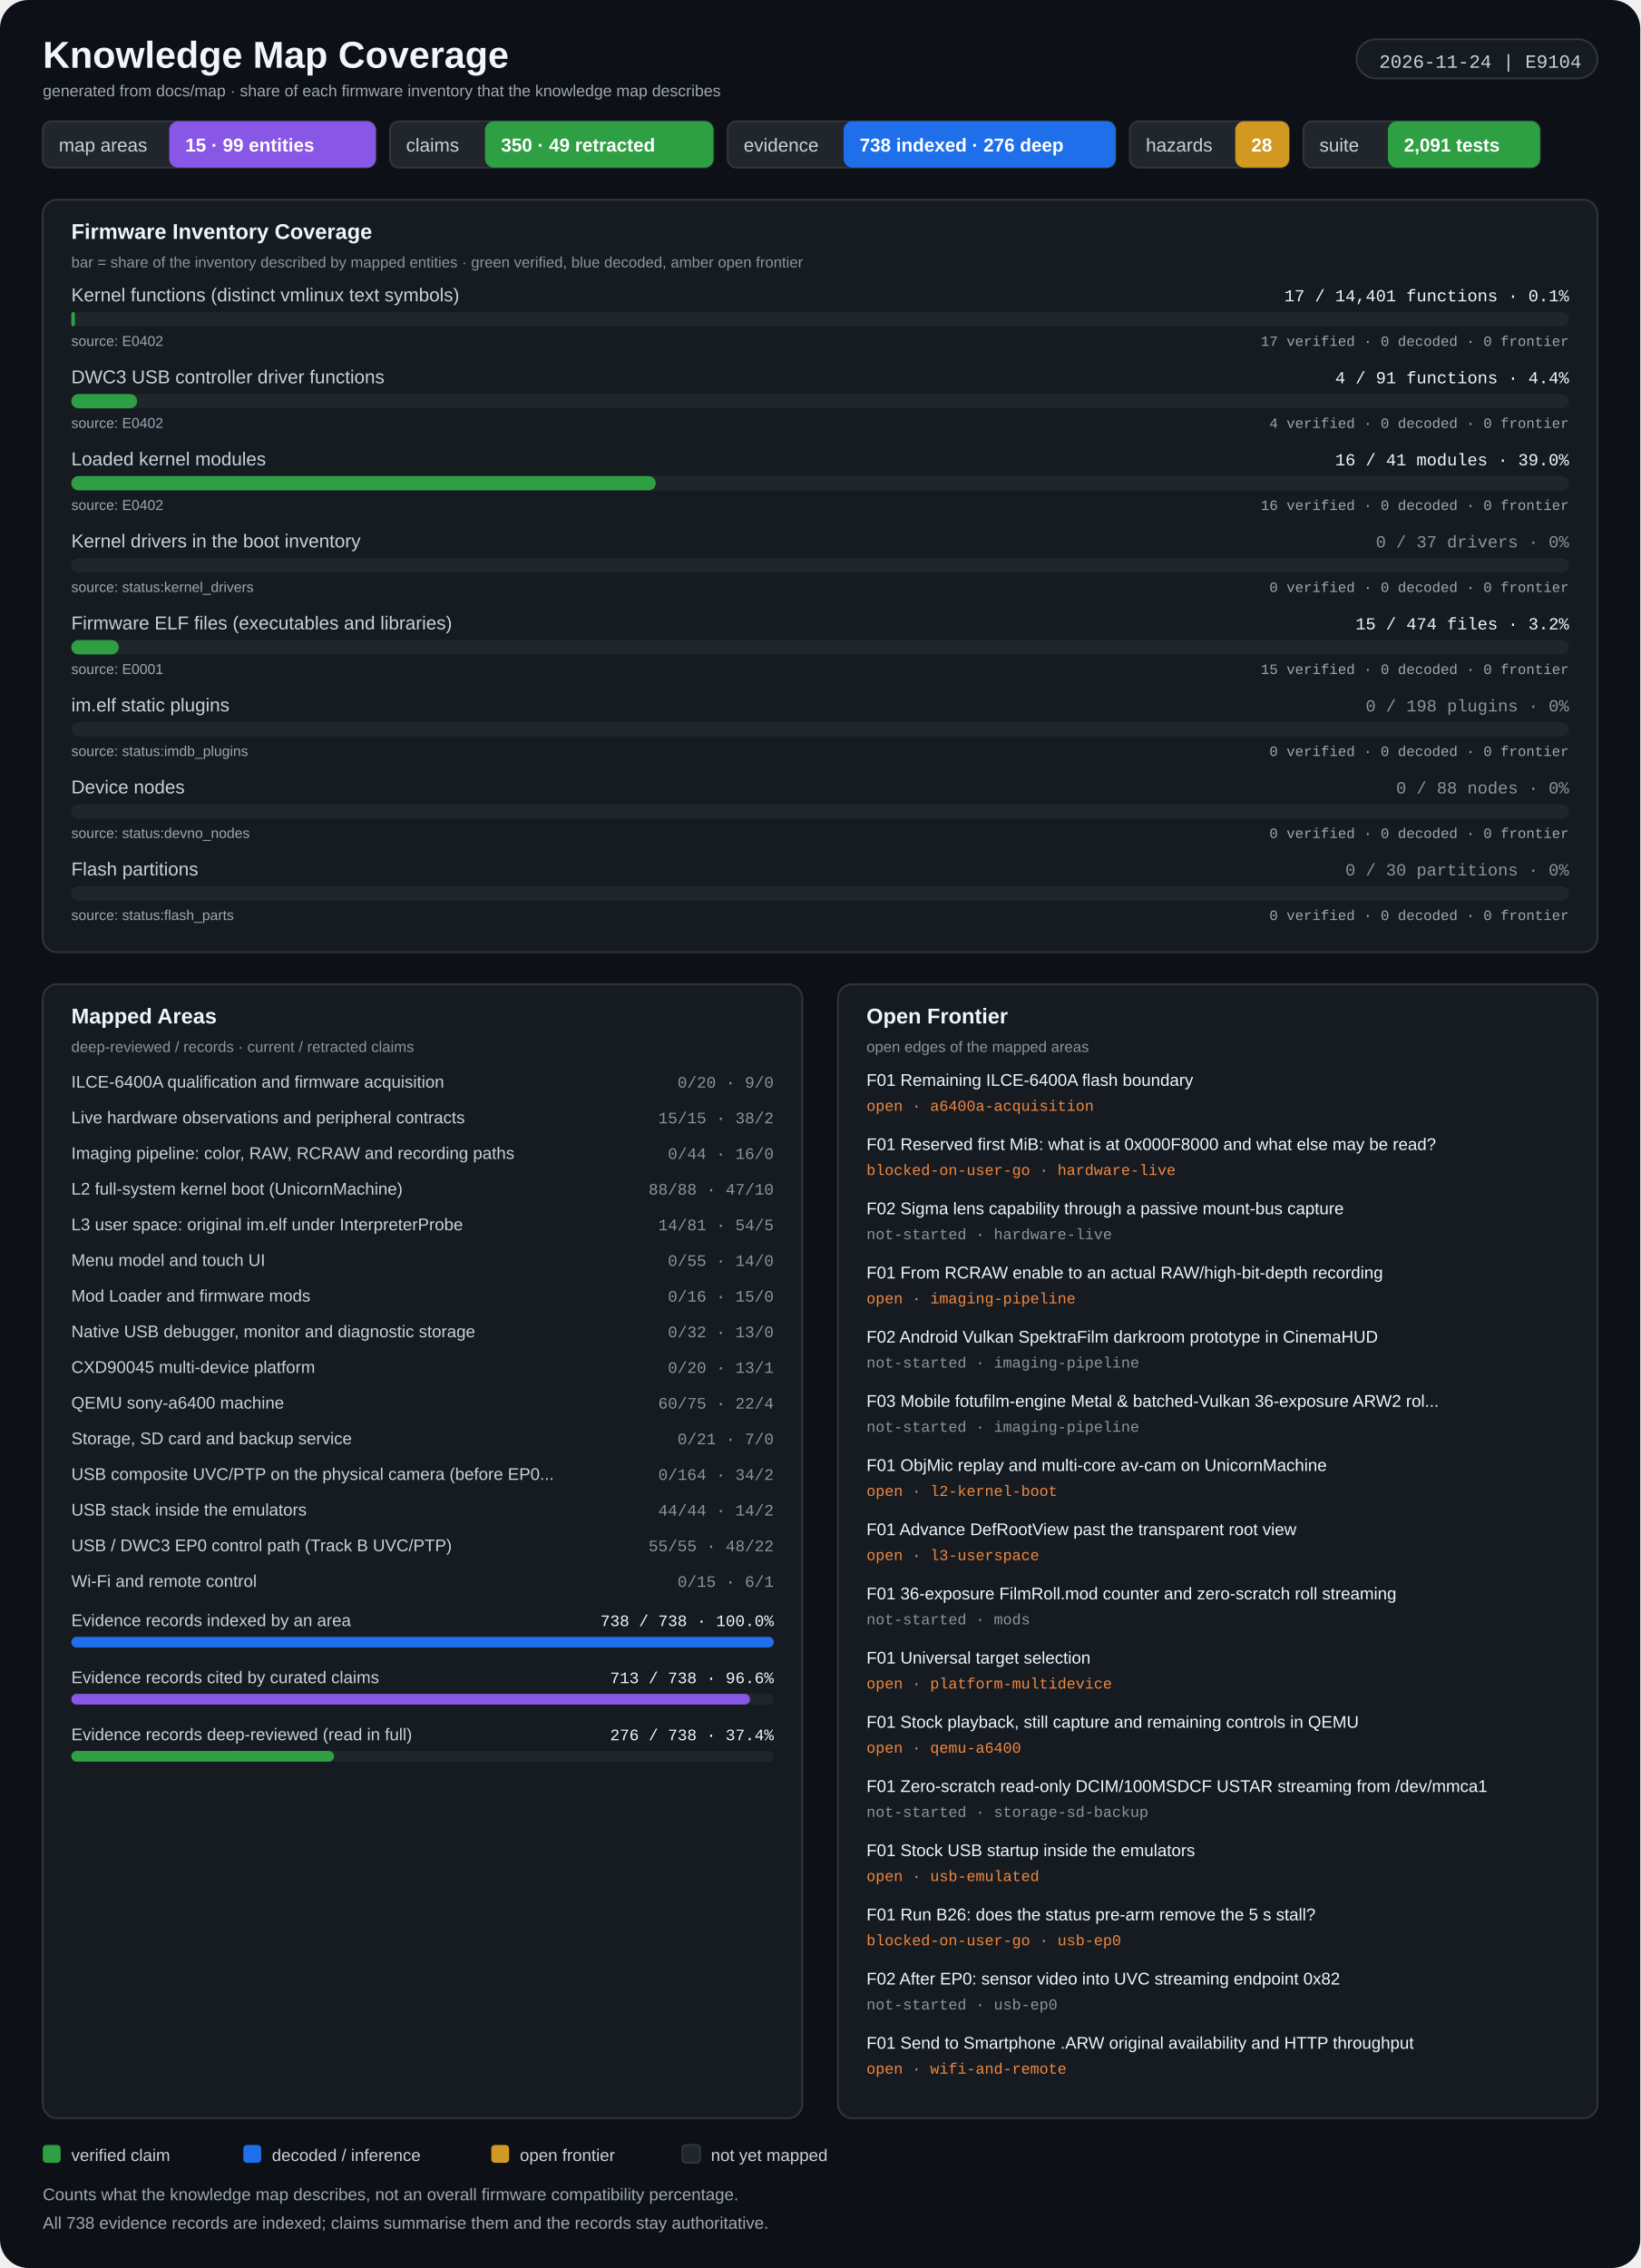
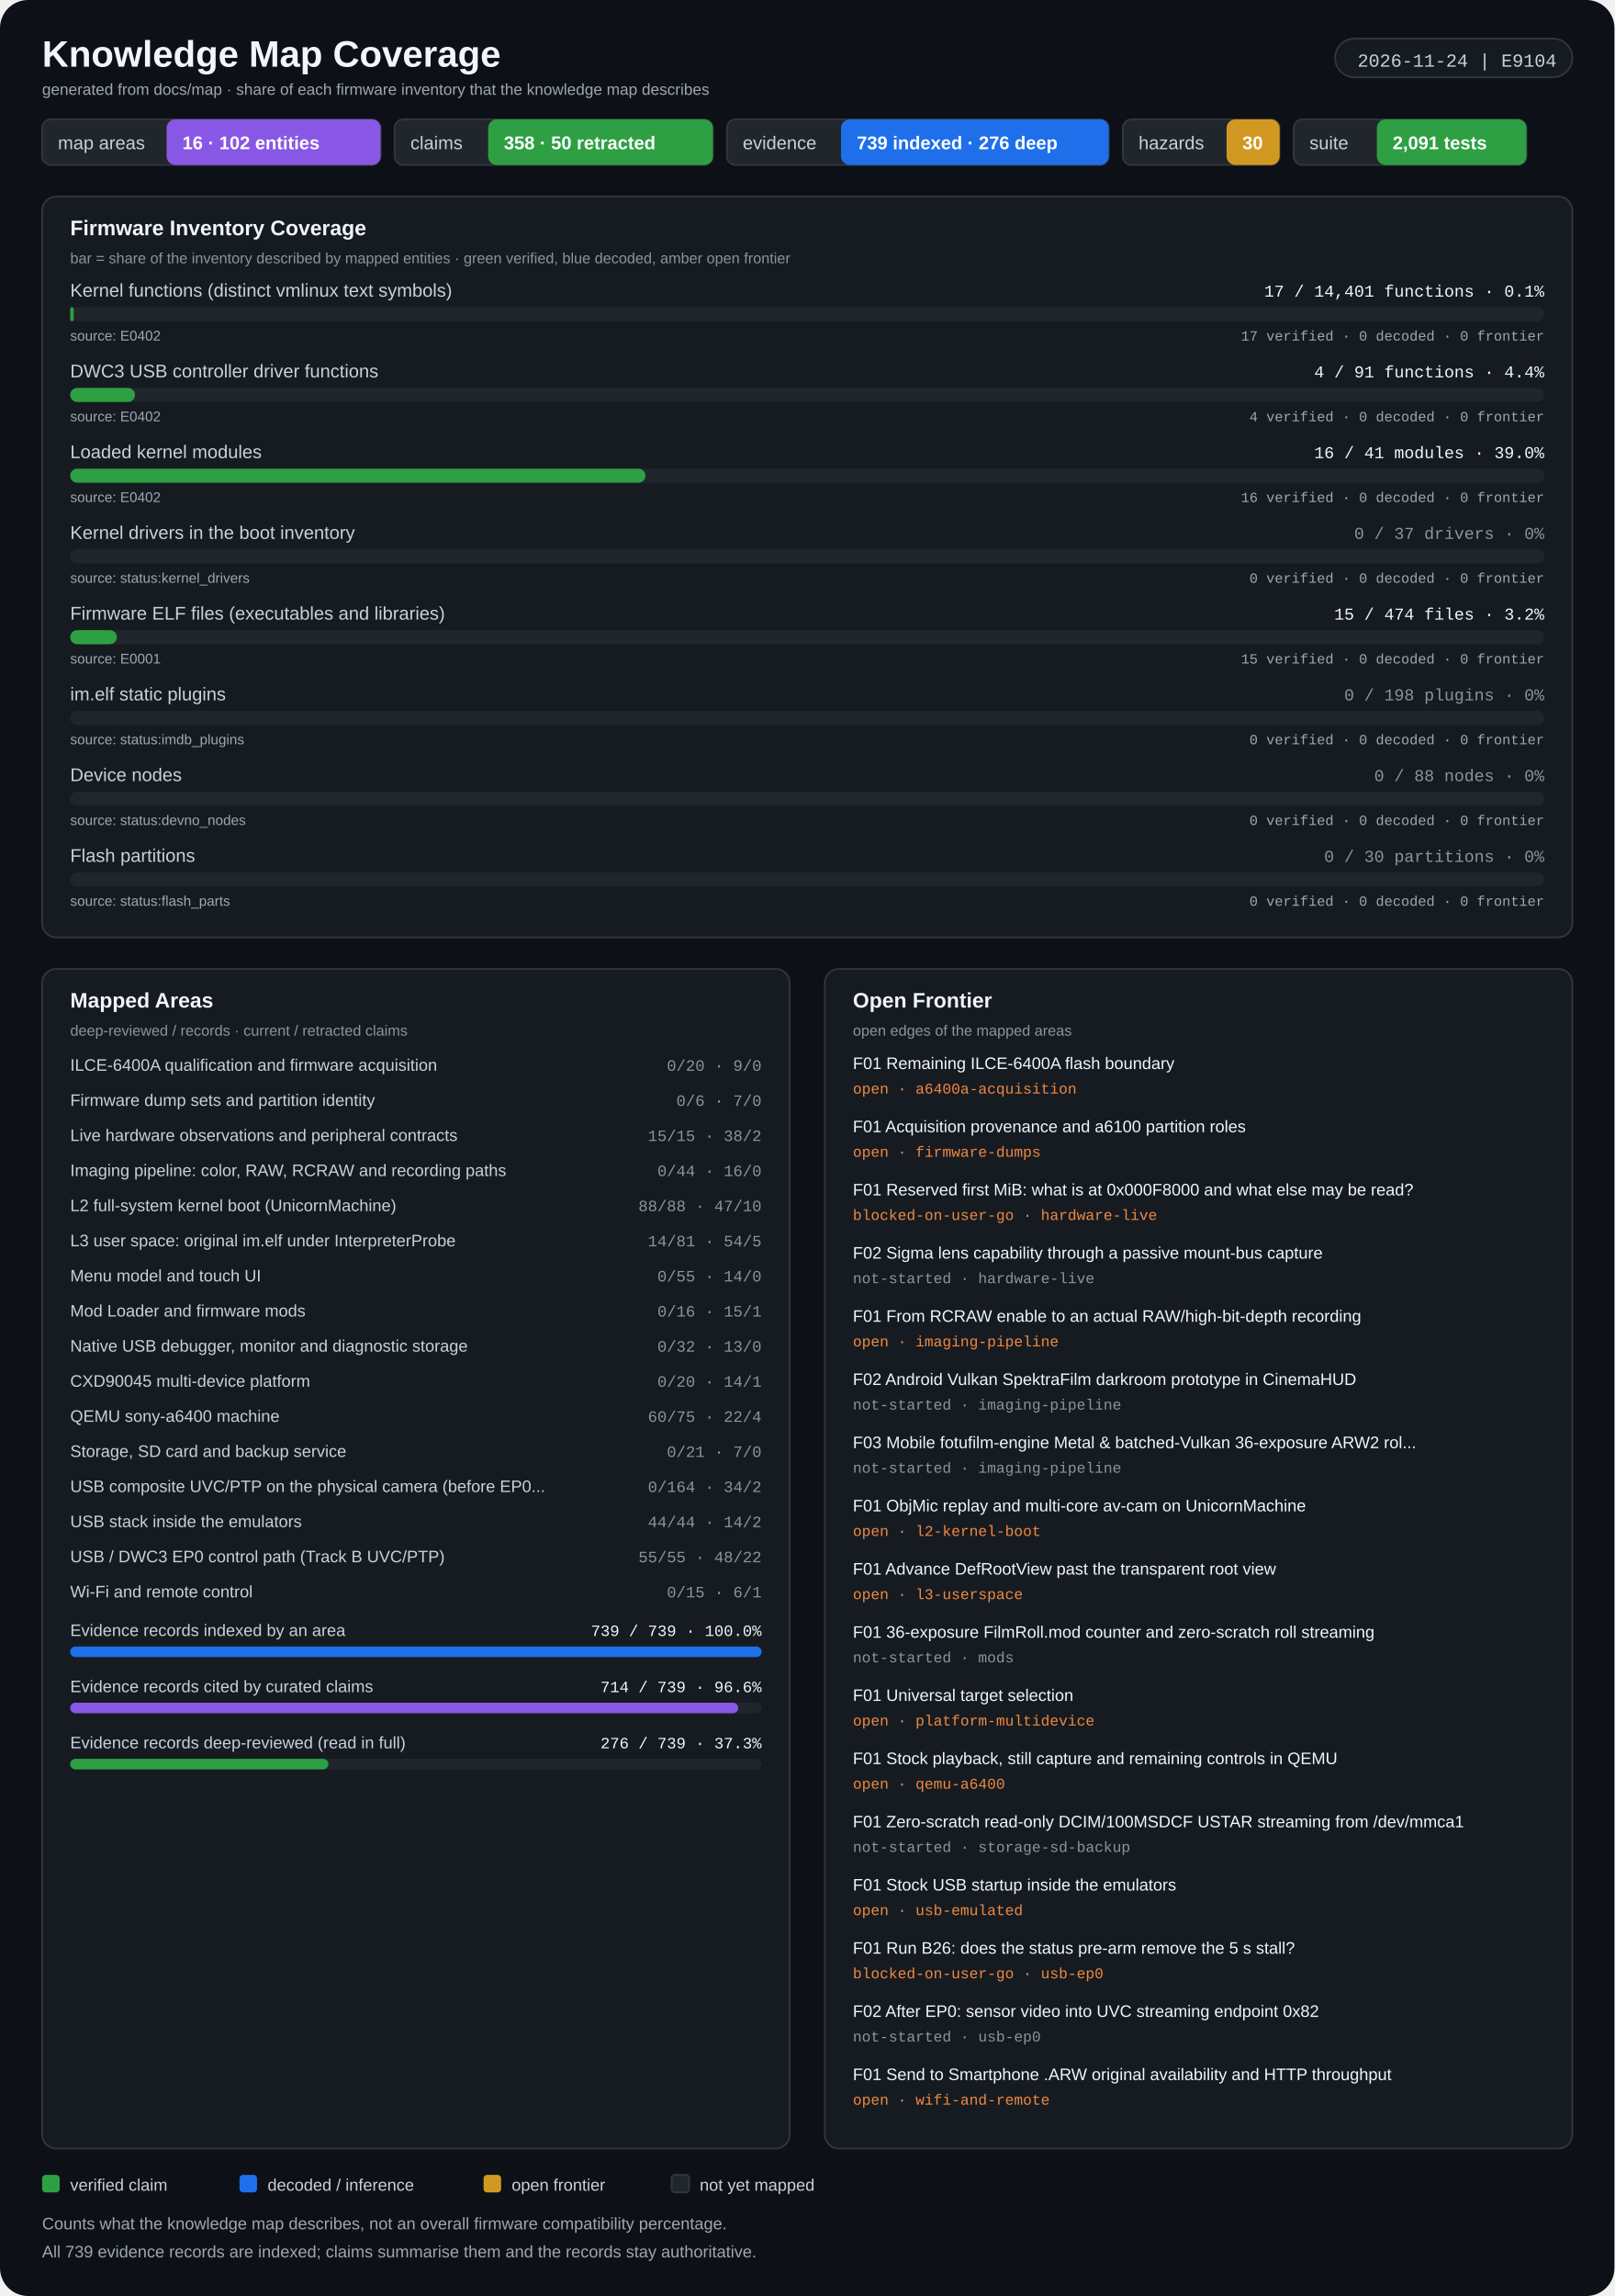
- <svg xmlns="http://www.w3.org/2000/svg" width="920" height="1272" viewBox="0 0 920 1272" role="img" aria-labelledby="title desc">
-   <rect width="920" height="1272" rx="16" fill="#0d1117" />
+ <svg xmlns="http://www.w3.org/2000/svg" width="920" height="1308" viewBox="0 0 920 1308" role="img" aria-labelledby="title desc">
+   <rect width="920" height="1308" rx="16" fill="#0d1117" />
  <g>
    <text x="24" y="38" fill="#f0f6fc" font-size="21" font-weight="700" font-family="Segoe UI, Arial, sans-serif" text-anchor="start">Knowledge Map Coverage</text>
    <text x="24" y="54" fill="#9da7b3" font-size="9" font-weight="400" font-family="Segoe UI, Arial, sans-serif" text-anchor="start">generated from docs/map · share of each firmware inventory that the knowledge map describes</text>
    <rect x="760.82" y="22" width="135.18" height="22" rx="11" fill="#161b22" stroke="#30363d" stroke-width="1" />
    <text x="887" y="38" fill="#c9d1d9" font-size="10.5" font-weight="400" font-family="Consolas, 'Courier New', monospace" text-anchor="end">2026-11-24 | E9104</text>
-     <rect x="24" y="68" width="186.763" height="26" rx="5" fill="#21262d" stroke="#30363d" stroke-width="1" />
-     <rect x="94.92" y="68" width="115.843" height="26" rx="5" fill="#8957e5" />
+     <rect x="24" y="68" width="192.878" height="26" rx="5" fill="#21262d" stroke="#30363d" stroke-width="1" />
+     <rect x="94.92" y="68" width="121.958" height="26" rx="5" fill="#8957e5" />
    <text x="33" y="85" fill="#c9d1d9" font-size="10.5" font-weight="400" font-family="Segoe UI, Arial, sans-serif" text-anchor="start">map areas</text>
-     <text x="103.92" y="85" fill="#ffffff" font-size="10.5" font-weight="700" font-family="Segoe UI, Arial, sans-serif" text-anchor="start">15 · 99 entities</text>
-     <rect x="218.763" y="68" width="181.354" height="26" rx="5" fill="#21262d" stroke="#30363d" stroke-width="1" />
-     <rect x="272.043" y="68" width="128.074" height="26" rx="5" fill="#2ea043" />
-     <text x="227.763" y="85" fill="#c9d1d9" font-size="10.5" font-weight="400" font-family="Segoe UI, Arial, sans-serif" text-anchor="start">claims</text>
-     <text x="281.043" y="85" fill="#ffffff" font-size="10.5" font-weight="700" font-family="Segoe UI, Arial, sans-serif" text-anchor="start">350 · 49 retracted</text>
-     <rect x="408.117" y="68" width="217.574" height="26" rx="5" fill="#21262d" stroke="#30363d" stroke-width="1" />
-     <rect x="473.157" y="68" width="152.534" height="26" rx="5" fill="#1f6feb" />
-     <text x="417.117" y="85" fill="#c9d1d9" font-size="10.5" font-weight="400" font-family="Segoe UI, Arial, sans-serif" text-anchor="start">evidence</text>
-     <text x="482.157" y="85" fill="#ffffff" font-size="10.5" font-weight="700" font-family="Segoe UI, Arial, sans-serif" text-anchor="start">738 indexed · 276 deep</text>
-     <rect x="633.691" y="68" width="89.39" height="26" rx="5" fill="#21262d" stroke="#30363d" stroke-width="1" />
-     <rect x="692.851" y="68" width="30.23" height="26" rx="5" fill="#d29922" />
-     <text x="642.691" y="85" fill="#c9d1d9" font-size="10.5" font-weight="400" font-family="Segoe UI, Arial, sans-serif" text-anchor="start">hazards</text>
-     <text x="701.851" y="85" fill="#ffffff" font-size="10.5" font-weight="700" font-family="Segoe UI, Arial, sans-serif" text-anchor="start">28</text>
-     <rect x="731.082" y="68" width="132.667" height="26" rx="5" fill="#21262d" stroke="#30363d" stroke-width="1" />
-     <rect x="778.482" y="68" width="85.267" height="26" rx="5" fill="#2ea043" />
-     <text x="740.082" y="85" fill="#c9d1d9" font-size="10.5" font-weight="400" font-family="Segoe UI, Arial, sans-serif" text-anchor="start">suite</text>
-     <text x="787.482" y="85" fill="#ffffff" font-size="10.5" font-weight="700" font-family="Segoe UI, Arial, sans-serif" text-anchor="start">2,091 tests</text>
+     <text x="103.92" y="85" fill="#ffffff" font-size="10.5" font-weight="700" font-family="Segoe UI, Arial, sans-serif" text-anchor="start">16 · 102 entities</text>
+     <rect x="224.878" y="68" width="181.354" height="26" rx="5" fill="#21262d" stroke="#30363d" stroke-width="1" />
+     <rect x="278.158" y="68" width="128.074" height="26" rx="5" fill="#2ea043" />
+     <text x="233.878" y="85" fill="#c9d1d9" font-size="10.5" font-weight="400" font-family="Segoe UI, Arial, sans-serif" text-anchor="start">claims</text>
+     <text x="287.158" y="85" fill="#ffffff" font-size="10.5" font-weight="700" font-family="Segoe UI, Arial, sans-serif" text-anchor="start">358 · 50 retracted</text>
+     <rect x="414.232" y="68" width="217.574" height="26" rx="5" fill="#21262d" stroke="#30363d" stroke-width="1" />
+     <rect x="479.272" y="68" width="152.534" height="26" rx="5" fill="#1f6feb" />
+     <text x="423.232" y="85" fill="#c9d1d9" font-size="10.5" font-weight="400" font-family="Segoe UI, Arial, sans-serif" text-anchor="start">evidence</text>
+     <text x="488.272" y="85" fill="#ffffff" font-size="10.5" font-weight="700" font-family="Segoe UI, Arial, sans-serif" text-anchor="start">739 indexed · 276 deep</text>
+     <rect x="639.806" y="68" width="89.39" height="26" rx="5" fill="#21262d" stroke="#30363d" stroke-width="1" />
+     <rect x="698.966" y="68" width="30.23" height="26" rx="5" fill="#d29922" />
+     <text x="648.806" y="85" fill="#c9d1d9" font-size="10.5" font-weight="400" font-family="Segoe UI, Arial, sans-serif" text-anchor="start">hazards</text>
+     <text x="707.966" y="85" fill="#ffffff" font-size="10.5" font-weight="700" font-family="Segoe UI, Arial, sans-serif" text-anchor="start">30</text>
+     <rect x="737.197" y="68" width="132.667" height="26" rx="5" fill="#21262d" stroke="#30363d" stroke-width="1" />
+     <rect x="784.597" y="68" width="85.267" height="26" rx="5" fill="#2ea043" />
+     <text x="746.197" y="85" fill="#c9d1d9" font-size="10.5" font-weight="400" font-family="Segoe UI, Arial, sans-serif" text-anchor="start">suite</text>
+     <text x="793.597" y="85" fill="#ffffff" font-size="10.5" font-weight="700" font-family="Segoe UI, Arial, sans-serif" text-anchor="start">2,091 tests</text>
    <rect x="24" y="112" width="872" height="422" rx="8" fill="#161b22" stroke="#30363d" stroke-width="1" />
    <text x="40" y="134" fill="#f0f6fc" font-size="12" font-weight="700" font-family="Segoe UI, Arial, sans-serif" text-anchor="start">Firmware Inventory Coverage</text>
    <text x="40" y="150" fill="#8b949e" font-size="8.5" font-weight="400" font-family="Segoe UI, Arial, sans-serif" text-anchor="start">bar = share of the inventory described by mapped entities · green verified, blue decoded, amber open frontier</text>
    <text x="40" y="169" fill="#c9d1d9" font-size="10.5" font-weight="400" font-family="Segoe UI, Arial, sans-serif" text-anchor="start">Kernel functions (distinct vmlinux text symbols)</text>
    <text x="880" y="169" fill="#f0f6fc" font-size="9.5" font-weight="400" font-family="Consolas, 'Courier New', monospace" text-anchor="end">17 / 14,401 functions · 0.1%</text>
    <rect x="40" y="175" width="840" height="8" rx="4" fill="#21262d" />
    <rect x="40" y="175" width="2" height="8" rx="1" fill="#2ea043" />
    <text x="40" y="194" fill="#9da7b3" font-size="8" font-weight="400" font-family="Segoe UI, Arial, sans-serif" text-anchor="start">source: E0402</text>
    <text x="880" y="194" fill="#9da7b3" font-size="8" font-weight="400" font-family="Consolas, 'Courier New', monospace" text-anchor="end">17 verified · 0 decoded · 0 frontier</text>
    <text x="40" y="215" fill="#c9d1d9" font-size="10.5" font-weight="400" font-family="Segoe UI, Arial, sans-serif" text-anchor="start">DWC3 USB controller driver functions</text>
    <text x="880" y="215" fill="#f0f6fc" font-size="9.5" font-weight="400" font-family="Consolas, 'Courier New', monospace" text-anchor="end">4 / 91 functions · 4.4%</text>
    <rect x="40" y="221" width="840" height="8" rx="4" fill="#21262d" />
    <rect x="40" y="221" width="36.923" height="8" rx="4" fill="#2ea043" />
    <text x="40" y="240" fill="#9da7b3" font-size="8" font-weight="400" font-family="Segoe UI, Arial, sans-serif" text-anchor="start">source: E0402</text>
    <text x="880" y="240" fill="#9da7b3" font-size="8" font-weight="400" font-family="Consolas, 'Courier New', monospace" text-anchor="end">4 verified · 0 decoded · 0 frontier</text>
    <text x="40" y="261" fill="#c9d1d9" font-size="10.5" font-weight="400" font-family="Segoe UI, Arial, sans-serif" text-anchor="start">Loaded kernel modules</text>
    <text x="880" y="261" fill="#f0f6fc" font-size="9.5" font-weight="400" font-family="Consolas, 'Courier New', monospace" text-anchor="end">16 / 41 modules · 39.0%</text>
    <rect x="40" y="267" width="840" height="8" rx="4" fill="#21262d" />
    <rect x="40" y="267" width="327.805" height="8" rx="4" fill="#2ea043" />
    <text x="40" y="286" fill="#9da7b3" font-size="8" font-weight="400" font-family="Segoe UI, Arial, sans-serif" text-anchor="start">source: E0402</text>
    <text x="880" y="286" fill="#9da7b3" font-size="8" font-weight="400" font-family="Consolas, 'Courier New', monospace" text-anchor="end">16 verified · 0 decoded · 0 frontier</text>
    <text x="40" y="307" fill="#c9d1d9" font-size="10.5" font-weight="400" font-family="Segoe UI, Arial, sans-serif" text-anchor="start">Kernel drivers in the boot inventory</text>
    <text x="880" y="307" fill="#8b949e" font-size="9.5" font-weight="400" font-family="Consolas, 'Courier New', monospace" text-anchor="end">0 / 37 drivers · 0%</text>
    <rect x="40" y="313" width="840" height="8" rx="4" fill="#21262d" />
    <text x="40" y="332" fill="#9da7b3" font-size="8" font-weight="400" font-family="Segoe UI, Arial, sans-serif" text-anchor="start">source: status:kernel_drivers</text>
    <text x="880" y="332" fill="#9da7b3" font-size="8" font-weight="400" font-family="Consolas, 'Courier New', monospace" text-anchor="end">0 verified · 0 decoded · 0 frontier</text>
    <text x="40" y="353" fill="#c9d1d9" font-size="10.5" font-weight="400" font-family="Segoe UI, Arial, sans-serif" text-anchor="start">Firmware ELF files (executables and libraries)</text>
    <text x="880" y="353" fill="#f0f6fc" font-size="9.5" font-weight="400" font-family="Consolas, 'Courier New', monospace" text-anchor="end">15 / 474 files · 3.2%</text>
    <rect x="40" y="359" width="840" height="8" rx="4" fill="#21262d" />
    <rect x="40" y="359" width="26.582" height="8" rx="4" fill="#2ea043" />
    <text x="40" y="378" fill="#9da7b3" font-size="8" font-weight="400" font-family="Segoe UI, Arial, sans-serif" text-anchor="start">source: E0001</text>
    <text x="880" y="378" fill="#9da7b3" font-size="8" font-weight="400" font-family="Consolas, 'Courier New', monospace" text-anchor="end">15 verified · 0 decoded · 0 frontier</text>
    <text x="40" y="399" fill="#c9d1d9" font-size="10.5" font-weight="400" font-family="Segoe UI, Arial, sans-serif" text-anchor="start">im.elf static plugins</text>
    <text x="880" y="399" fill="#8b949e" font-size="9.5" font-weight="400" font-family="Consolas, 'Courier New', monospace" text-anchor="end">0 / 198 plugins · 0%</text>
    <rect x="40" y="405" width="840" height="8" rx="4" fill="#21262d" />
    <text x="40" y="424" fill="#9da7b3" font-size="8" font-weight="400" font-family="Segoe UI, Arial, sans-serif" text-anchor="start">source: status:imdb_plugins</text>
    <text x="880" y="424" fill="#9da7b3" font-size="8" font-weight="400" font-family="Consolas, 'Courier New', monospace" text-anchor="end">0 verified · 0 decoded · 0 frontier</text>
    <text x="40" y="445" fill="#c9d1d9" font-size="10.5" font-weight="400" font-family="Segoe UI, Arial, sans-serif" text-anchor="start">Device nodes</text>
    <text x="880" y="445" fill="#8b949e" font-size="9.5" font-weight="400" font-family="Consolas, 'Courier New', monospace" text-anchor="end">0 / 88 nodes · 0%</text>
    <rect x="40" y="451" width="840" height="8" rx="4" fill="#21262d" />
    <text x="40" y="470" fill="#9da7b3" font-size="8" font-weight="400" font-family="Segoe UI, Arial, sans-serif" text-anchor="start">source: status:devno_nodes</text>
    <text x="880" y="470" fill="#9da7b3" font-size="8" font-weight="400" font-family="Consolas, 'Courier New', monospace" text-anchor="end">0 verified · 0 decoded · 0 frontier</text>
    <text x="40" y="491" fill="#c9d1d9" font-size="10.5" font-weight="400" font-family="Segoe UI, Arial, sans-serif" text-anchor="start">Flash partitions</text>
    <text x="880" y="491" fill="#8b949e" font-size="9.5" font-weight="400" font-family="Consolas, 'Courier New', monospace" text-anchor="end">0 / 30 partitions · 0%</text>
    <rect x="40" y="497" width="840" height="8" rx="4" fill="#21262d" />
    <text x="40" y="516" fill="#9da7b3" font-size="8" font-weight="400" font-family="Segoe UI, Arial, sans-serif" text-anchor="start">source: status:flash_parts</text>
    <text x="880" y="516" fill="#9da7b3" font-size="8" font-weight="400" font-family="Consolas, 'Courier New', monospace" text-anchor="end">0 verified · 0 decoded · 0 frontier</text>
-     <rect x="24" y="552" width="426" height="636" rx="8" fill="#161b22" stroke="#30363d" stroke-width="1" />
-     <rect x="470" y="552" width="426" height="636" rx="8" fill="#161b22" stroke="#30363d" stroke-width="1" />
+     <rect x="24" y="552" width="426" height="672" rx="8" fill="#161b22" stroke="#30363d" stroke-width="1" />
+     <rect x="470" y="552" width="426" height="672" rx="8" fill="#161b22" stroke="#30363d" stroke-width="1" />
    <text x="40" y="574" fill="#f0f6fc" font-size="12" font-weight="700" font-family="Segoe UI, Arial, sans-serif" text-anchor="start">Mapped Areas</text>
    <text x="40" y="590" fill="#8b949e" font-size="8.5" font-weight="400" font-family="Segoe UI, Arial, sans-serif" text-anchor="start">deep-reviewed / records · current / retracted claims</text>
    <text x="486" y="574" fill="#f0f6fc" font-size="12" font-weight="700" font-family="Segoe UI, Arial, sans-serif" text-anchor="start">Open Frontier</text>
    <text x="486" y="590" fill="#8b949e" font-size="8.5" font-weight="400" font-family="Segoe UI, Arial, sans-serif" text-anchor="start">open edges of the mapped areas</text>
    <text x="40" y="610" fill="#c9d1d9" font-size="9.5" font-weight="400" font-family="Segoe UI, Arial, sans-serif" text-anchor="start">ILCE-6400A qualification and firmware acquisition</text>
    <text x="434" y="610" fill="#8b949e" font-size="9" font-weight="400" font-family="Consolas, 'Courier New', monospace" text-anchor="end">0/20 · 9/0</text>
-     <text x="40" y="630" fill="#c9d1d9" font-size="9.5" font-weight="400" font-family="Segoe UI, Arial, sans-serif" text-anchor="start">Live hardware observations and peripheral contracts</text>
-     <text x="434" y="630" fill="#8b949e" font-size="9" font-weight="400" font-family="Consolas, 'Courier New', monospace" text-anchor="end">15/15 · 38/2</text>
-     <text x="40" y="650" fill="#c9d1d9" font-size="9.5" font-weight="400" font-family="Segoe UI, Arial, sans-serif" text-anchor="start">Imaging pipeline: color, RAW, RCRAW and recording paths</text>
-     <text x="434" y="650" fill="#8b949e" font-size="9" font-weight="400" font-family="Consolas, 'Courier New', monospace" text-anchor="end">0/44 · 16/0</text>
-     <text x="40" y="670" fill="#c9d1d9" font-size="9.5" font-weight="400" font-family="Segoe UI, Arial, sans-serif" text-anchor="start">L2 full-system kernel boot (UnicornMachine)</text>
-     <text x="434" y="670" fill="#8b949e" font-size="9" font-weight="400" font-family="Consolas, 'Courier New', monospace" text-anchor="end">88/88 · 47/10</text>
-     <text x="40" y="690" fill="#c9d1d9" font-size="9.5" font-weight="400" font-family="Segoe UI, Arial, sans-serif" text-anchor="start">L3 user space: original im.elf under InterpreterProbe</text>
-     <text x="434" y="690" fill="#8b949e" font-size="9" font-weight="400" font-family="Consolas, 'Courier New', monospace" text-anchor="end">14/81 · 54/5</text>
-     <text x="40" y="710" fill="#c9d1d9" font-size="9.5" font-weight="400" font-family="Segoe UI, Arial, sans-serif" text-anchor="start">Menu model and touch UI</text>
-     <text x="434" y="710" fill="#8b949e" font-size="9" font-weight="400" font-family="Consolas, 'Courier New', monospace" text-anchor="end">0/55 · 14/0</text>
-     <text x="40" y="730" fill="#c9d1d9" font-size="9.5" font-weight="400" font-family="Segoe UI, Arial, sans-serif" text-anchor="start">Mod Loader and firmware mods</text>
-     <text x="434" y="730" fill="#8b949e" font-size="9" font-weight="400" font-family="Consolas, 'Courier New', monospace" text-anchor="end">0/16 · 15/0</text>
-     <text x="40" y="750" fill="#c9d1d9" font-size="9.5" font-weight="400" font-family="Segoe UI, Arial, sans-serif" text-anchor="start">Native USB debugger, monitor and diagnostic storage</text>
-     <text x="434" y="750" fill="#8b949e" font-size="9" font-weight="400" font-family="Consolas, 'Courier New', monospace" text-anchor="end">0/32 · 13/0</text>
-     <text x="40" y="770" fill="#c9d1d9" font-size="9.5" font-weight="400" font-family="Segoe UI, Arial, sans-serif" text-anchor="start">CXD90045 multi-device platform</text>
-     <text x="434" y="770" fill="#8b949e" font-size="9" font-weight="400" font-family="Consolas, 'Courier New', monospace" text-anchor="end">0/20 · 13/1</text>
-     <text x="40" y="790" fill="#c9d1d9" font-size="9.5" font-weight="400" font-family="Segoe UI, Arial, sans-serif" text-anchor="start">QEMU sony-a6400 machine</text>
-     <text x="434" y="790" fill="#8b949e" font-size="9" font-weight="400" font-family="Consolas, 'Courier New', monospace" text-anchor="end">60/75 · 22/4</text>
-     <text x="40" y="810" fill="#c9d1d9" font-size="9.5" font-weight="400" font-family="Segoe UI, Arial, sans-serif" text-anchor="start">Storage, SD card and backup service</text>
-     <text x="434" y="810" fill="#8b949e" font-size="9" font-weight="400" font-family="Consolas, 'Courier New', monospace" text-anchor="end">0/21 · 7/0</text>
-     <text x="40" y="830" fill="#c9d1d9" font-size="9.5" font-weight="400" font-family="Segoe UI, Arial, sans-serif" text-anchor="start">USB composite UVC/PTP on the physical camera (before EP0...</text>
-     <text x="434" y="830" fill="#8b949e" font-size="9" font-weight="400" font-family="Consolas, 'Courier New', monospace" text-anchor="end">0/164 · 34/2</text>
-     <text x="40" y="850" fill="#c9d1d9" font-size="9.5" font-weight="400" font-family="Segoe UI, Arial, sans-serif" text-anchor="start">USB stack inside the emulators</text>
-     <text x="434" y="850" fill="#8b949e" font-size="9" font-weight="400" font-family="Consolas, 'Courier New', monospace" text-anchor="end">44/44 · 14/2</text>
-     <text x="40" y="870" fill="#c9d1d9" font-size="9.5" font-weight="400" font-family="Segoe UI, Arial, sans-serif" text-anchor="start">USB / DWC3 EP0 control path (Track B UVC/PTP)</text>
-     <text x="434" y="870" fill="#8b949e" font-size="9" font-weight="400" font-family="Consolas, 'Courier New', monospace" text-anchor="end">55/55 · 48/22</text>
-     <text x="40" y="890" fill="#c9d1d9" font-size="9.5" font-weight="400" font-family="Segoe UI, Arial, sans-serif" text-anchor="start">Wi-Fi and remote control</text>
-     <text x="434" y="890" fill="#8b949e" font-size="9" font-weight="400" font-family="Consolas, 'Courier New', monospace" text-anchor="end">0/15 · 6/1</text>
-     <text x="40" y="912" fill="#c9d1d9" font-size="9.5" font-weight="400" font-family="Segoe UI, Arial, sans-serif" text-anchor="start">Evidence records indexed by an area</text>
-     <text x="434" y="912" fill="#f0f6fc" font-size="9" font-weight="400" font-family="Consolas, 'Courier New', monospace" text-anchor="end">738 / 738 · 100.0%</text>
-     <rect x="40" y="918" width="394" height="6" rx="3" fill="#21262d" />
-     <rect x="40" y="918" width="394" height="6" rx="3" fill="#1f6feb" />
-     <text x="40" y="944" fill="#c9d1d9" font-size="9.5" font-weight="400" font-family="Segoe UI, Arial, sans-serif" text-anchor="start">Evidence records cited by curated claims</text>
-     <text x="434" y="944" fill="#f0f6fc" font-size="9" font-weight="400" font-family="Consolas, 'Courier New', monospace" text-anchor="end">713 / 738 · 96.6%</text>
-     <rect x="40" y="950" width="394" height="6" rx="3" fill="#21262d" />
-     <rect x="40" y="950" width="380.653" height="6" rx="3" fill="#8957e5" />
-     <text x="40" y="976" fill="#c9d1d9" font-size="9.5" font-weight="400" font-family="Segoe UI, Arial, sans-serif" text-anchor="start">Evidence records deep-reviewed (read in full)</text>
-     <text x="434" y="976" fill="#f0f6fc" font-size="9" font-weight="400" font-family="Consolas, 'Courier New', monospace" text-anchor="end">276 / 738 · 37.4%</text>
-     <rect x="40" y="982" width="394" height="6" rx="3" fill="#21262d" />
-     <rect x="40" y="982" width="147.35" height="6" rx="3" fill="#2ea043" />
+     <text x="40" y="630" fill="#c9d1d9" font-size="9.5" font-weight="400" font-family="Segoe UI, Arial, sans-serif" text-anchor="start">Firmware dump sets and partition identity</text>
+     <text x="434" y="630" fill="#8b949e" font-size="9" font-weight="400" font-family="Consolas, 'Courier New', monospace" text-anchor="end">0/6 · 7/0</text>
+     <text x="40" y="650" fill="#c9d1d9" font-size="9.5" font-weight="400" font-family="Segoe UI, Arial, sans-serif" text-anchor="start">Live hardware observations and peripheral contracts</text>
+     <text x="434" y="650" fill="#8b949e" font-size="9" font-weight="400" font-family="Consolas, 'Courier New', monospace" text-anchor="end">15/15 · 38/2</text>
+     <text x="40" y="670" fill="#c9d1d9" font-size="9.5" font-weight="400" font-family="Segoe UI, Arial, sans-serif" text-anchor="start">Imaging pipeline: color, RAW, RCRAW and recording paths</text>
+     <text x="434" y="670" fill="#8b949e" font-size="9" font-weight="400" font-family="Consolas, 'Courier New', monospace" text-anchor="end">0/44 · 16/0</text>
+     <text x="40" y="690" fill="#c9d1d9" font-size="9.5" font-weight="400" font-family="Segoe UI, Arial, sans-serif" text-anchor="start">L2 full-system kernel boot (UnicornMachine)</text>
+     <text x="434" y="690" fill="#8b949e" font-size="9" font-weight="400" font-family="Consolas, 'Courier New', monospace" text-anchor="end">88/88 · 47/10</text>
+     <text x="40" y="710" fill="#c9d1d9" font-size="9.5" font-weight="400" font-family="Segoe UI, Arial, sans-serif" text-anchor="start">L3 user space: original im.elf under InterpreterProbe</text>
+     <text x="434" y="710" fill="#8b949e" font-size="9" font-weight="400" font-family="Consolas, 'Courier New', monospace" text-anchor="end">14/81 · 54/5</text>
+     <text x="40" y="730" fill="#c9d1d9" font-size="9.5" font-weight="400" font-family="Segoe UI, Arial, sans-serif" text-anchor="start">Menu model and touch UI</text>
+     <text x="434" y="730" fill="#8b949e" font-size="9" font-weight="400" font-family="Consolas, 'Courier New', monospace" text-anchor="end">0/55 · 14/0</text>
+     <text x="40" y="750" fill="#c9d1d9" font-size="9.5" font-weight="400" font-family="Segoe UI, Arial, sans-serif" text-anchor="start">Mod Loader and firmware mods</text>
+     <text x="434" y="750" fill="#8b949e" font-size="9" font-weight="400" font-family="Consolas, 'Courier New', monospace" text-anchor="end">0/16 · 15/1</text>
+     <text x="40" y="770" fill="#c9d1d9" font-size="9.5" font-weight="400" font-family="Segoe UI, Arial, sans-serif" text-anchor="start">Native USB debugger, monitor and diagnostic storage</text>
+     <text x="434" y="770" fill="#8b949e" font-size="9" font-weight="400" font-family="Consolas, 'Courier New', monospace" text-anchor="end">0/32 · 13/0</text>
+     <text x="40" y="790" fill="#c9d1d9" font-size="9.5" font-weight="400" font-family="Segoe UI, Arial, sans-serif" text-anchor="start">CXD90045 multi-device platform</text>
+     <text x="434" y="790" fill="#8b949e" font-size="9" font-weight="400" font-family="Consolas, 'Courier New', monospace" text-anchor="end">0/20 · 14/1</text>
+     <text x="40" y="810" fill="#c9d1d9" font-size="9.5" font-weight="400" font-family="Segoe UI, Arial, sans-serif" text-anchor="start">QEMU sony-a6400 machine</text>
+     <text x="434" y="810" fill="#8b949e" font-size="9" font-weight="400" font-family="Consolas, 'Courier New', monospace" text-anchor="end">60/75 · 22/4</text>
+     <text x="40" y="830" fill="#c9d1d9" font-size="9.5" font-weight="400" font-family="Segoe UI, Arial, sans-serif" text-anchor="start">Storage, SD card and backup service</text>
+     <text x="434" y="830" fill="#8b949e" font-size="9" font-weight="400" font-family="Consolas, 'Courier New', monospace" text-anchor="end">0/21 · 7/0</text>
+     <text x="40" y="850" fill="#c9d1d9" font-size="9.5" font-weight="400" font-family="Segoe UI, Arial, sans-serif" text-anchor="start">USB composite UVC/PTP on the physical camera (before EP0...</text>
+     <text x="434" y="850" fill="#8b949e" font-size="9" font-weight="400" font-family="Consolas, 'Courier New', monospace" text-anchor="end">0/164 · 34/2</text>
+     <text x="40" y="870" fill="#c9d1d9" font-size="9.5" font-weight="400" font-family="Segoe UI, Arial, sans-serif" text-anchor="start">USB stack inside the emulators</text>
+     <text x="434" y="870" fill="#8b949e" font-size="9" font-weight="400" font-family="Consolas, 'Courier New', monospace" text-anchor="end">44/44 · 14/2</text>
+     <text x="40" y="890" fill="#c9d1d9" font-size="9.5" font-weight="400" font-family="Segoe UI, Arial, sans-serif" text-anchor="start">USB / DWC3 EP0 control path (Track B UVC/PTP)</text>
+     <text x="434" y="890" fill="#8b949e" font-size="9" font-weight="400" font-family="Consolas, 'Courier New', monospace" text-anchor="end">55/55 · 48/22</text>
+     <text x="40" y="910" fill="#c9d1d9" font-size="9.5" font-weight="400" font-family="Segoe UI, Arial, sans-serif" text-anchor="start">Wi-Fi and remote control</text>
+     <text x="434" y="910" fill="#8b949e" font-size="9" font-weight="400" font-family="Consolas, 'Courier New', monospace" text-anchor="end">0/15 · 6/1</text>
+     <text x="40" y="932" fill="#c9d1d9" font-size="9.5" font-weight="400" font-family="Segoe UI, Arial, sans-serif" text-anchor="start">Evidence records indexed by an area</text>
+     <text x="434" y="932" fill="#f0f6fc" font-size="9" font-weight="400" font-family="Consolas, 'Courier New', monospace" text-anchor="end">739 / 739 · 100.0%</text>
+     <rect x="40" y="938" width="394" height="6" rx="3" fill="#21262d" />
+     <rect x="40" y="938" width="394" height="6" rx="3" fill="#1f6feb" />
+     <text x="40" y="964" fill="#c9d1d9" font-size="9.5" font-weight="400" font-family="Segoe UI, Arial, sans-serif" text-anchor="start">Evidence records cited by curated claims</text>
+     <text x="434" y="964" fill="#f0f6fc" font-size="9" font-weight="400" font-family="Consolas, 'Courier New', monospace" text-anchor="end">714 / 739 · 96.6%</text>
+     <rect x="40" y="970" width="394" height="6" rx="3" fill="#21262d" />
+     <rect x="40" y="970" width="380.671" height="6" rx="3" fill="#8957e5" />
+     <text x="40" y="996" fill="#c9d1d9" font-size="9.5" font-weight="400" font-family="Segoe UI, Arial, sans-serif" text-anchor="start">Evidence records deep-reviewed (read in full)</text>
+     <text x="434" y="996" fill="#f0f6fc" font-size="9" font-weight="400" font-family="Consolas, 'Courier New', monospace" text-anchor="end">276 / 739 · 37.3%</text>
+     <rect x="40" y="1002" width="394" height="6" rx="3" fill="#21262d" />
+     <rect x="40" y="1002" width="147.15" height="6" rx="3" fill="#2ea043" />
    <text x="486" y="609" fill="#f0f6fc" font-size="9.5" font-weight="400" font-family="Segoe UI, Arial, sans-serif" text-anchor="start">F01  Remaining ILCE-6400A flash boundary</text>
    <text x="486" y="623" fill="#f0883e" font-size="8.5" font-weight="400" font-family="Consolas, 'Courier New', monospace" text-anchor="start">open · a6400a-acquisition</text>
-     <text x="486" y="645" fill="#f0f6fc" font-size="9.5" font-weight="400" font-family="Segoe UI, Arial, sans-serif" text-anchor="start">F01  Reserved first MiB: what is at 0x000F8000 and what else may be read?</text>
-     <text x="486" y="659" fill="#f0883e" font-size="8.5" font-weight="400" font-family="Consolas, 'Courier New', monospace" text-anchor="start">blocked-on-user-go · hardware-live</text>
-     <text x="486" y="681" fill="#f0f6fc" font-size="9.5" font-weight="400" font-family="Segoe UI, Arial, sans-serif" text-anchor="start">F02  Sigma lens capability through a passive mount-bus capture</text>
-     <text x="486" y="695" fill="#8b949e" font-size="8.5" font-weight="400" font-family="Consolas, 'Courier New', monospace" text-anchor="start">not-started · hardware-live</text>
-     <text x="486" y="717" fill="#f0f6fc" font-size="9.5" font-weight="400" font-family="Segoe UI, Arial, sans-serif" text-anchor="start">F01  From RCRAW enable to an actual RAW/high-bit-depth recording</text>
-     <text x="486" y="731" fill="#f0883e" font-size="8.5" font-weight="400" font-family="Consolas, 'Courier New', monospace" text-anchor="start">open · imaging-pipeline</text>
-     <text x="486" y="753" fill="#f0f6fc" font-size="9.5" font-weight="400" font-family="Segoe UI, Arial, sans-serif" text-anchor="start">F02  Android Vulkan SpektraFilm darkroom prototype in CinemaHUD</text>
-     <text x="486" y="767" fill="#8b949e" font-size="8.5" font-weight="400" font-family="Consolas, 'Courier New', monospace" text-anchor="start">not-started · imaging-pipeline</text>
-     <text x="486" y="789" fill="#f0f6fc" font-size="9.5" font-weight="400" font-family="Segoe UI, Arial, sans-serif" text-anchor="start">F03  Mobile fotufilm-engine Metal &amp; batched-Vulkan 36-exposure ARW2 rol...</text>
+     <text x="486" y="645" fill="#f0f6fc" font-size="9.5" font-weight="400" font-family="Segoe UI, Arial, sans-serif" text-anchor="start">F01  Acquisition provenance and a6100 partition roles</text>
+     <text x="486" y="659" fill="#f0883e" font-size="8.5" font-weight="400" font-family="Consolas, 'Courier New', monospace" text-anchor="start">open · firmware-dumps</text>
+     <text x="486" y="681" fill="#f0f6fc" font-size="9.5" font-weight="400" font-family="Segoe UI, Arial, sans-serif" text-anchor="start">F01  Reserved first MiB: what is at 0x000F8000 and what else may be read?</text>
+     <text x="486" y="695" fill="#f0883e" font-size="8.5" font-weight="400" font-family="Consolas, 'Courier New', monospace" text-anchor="start">blocked-on-user-go · hardware-live</text>
+     <text x="486" y="717" fill="#f0f6fc" font-size="9.5" font-weight="400" font-family="Segoe UI, Arial, sans-serif" text-anchor="start">F02  Sigma lens capability through a passive mount-bus capture</text>
+     <text x="486" y="731" fill="#8b949e" font-size="8.5" font-weight="400" font-family="Consolas, 'Courier New', monospace" text-anchor="start">not-started · hardware-live</text>
+     <text x="486" y="753" fill="#f0f6fc" font-size="9.5" font-weight="400" font-family="Segoe UI, Arial, sans-serif" text-anchor="start">F01  From RCRAW enable to an actual RAW/high-bit-depth recording</text>
+     <text x="486" y="767" fill="#f0883e" font-size="8.5" font-weight="400" font-family="Consolas, 'Courier New', monospace" text-anchor="start">open · imaging-pipeline</text>
+     <text x="486" y="789" fill="#f0f6fc" font-size="9.5" font-weight="400" font-family="Segoe UI, Arial, sans-serif" text-anchor="start">F02  Android Vulkan SpektraFilm darkroom prototype in CinemaHUD</text>
    <text x="486" y="803" fill="#8b949e" font-size="8.5" font-weight="400" font-family="Consolas, 'Courier New', monospace" text-anchor="start">not-started · imaging-pipeline</text>
-     <text x="486" y="825" fill="#f0f6fc" font-size="9.5" font-weight="400" font-family="Segoe UI, Arial, sans-serif" text-anchor="start">F01  ObjMic replay and multi-core av-cam on UnicornMachine</text>
-     <text x="486" y="839" fill="#f0883e" font-size="8.5" font-weight="400" font-family="Consolas, 'Courier New', monospace" text-anchor="start">open · l2-kernel-boot</text>
-     <text x="486" y="861" fill="#f0f6fc" font-size="9.5" font-weight="400" font-family="Segoe UI, Arial, sans-serif" text-anchor="start">F01  Advance DefRootView past the transparent root view</text>
-     <text x="486" y="875" fill="#f0883e" font-size="8.5" font-weight="400" font-family="Consolas, 'Courier New', monospace" text-anchor="start">open · l3-userspace</text>
-     <text x="486" y="897" fill="#f0f6fc" font-size="9.5" font-weight="400" font-family="Segoe UI, Arial, sans-serif" text-anchor="start">F01  36-exposure FilmRoll.mod counter and zero-scratch roll streaming</text>
-     <text x="486" y="911" fill="#8b949e" font-size="8.5" font-weight="400" font-family="Consolas, 'Courier New', monospace" text-anchor="start">not-started · mods</text>
-     <text x="486" y="933" fill="#f0f6fc" font-size="9.5" font-weight="400" font-family="Segoe UI, Arial, sans-serif" text-anchor="start">F01  Universal target selection</text>
-     <text x="486" y="947" fill="#f0883e" font-size="8.5" font-weight="400" font-family="Consolas, 'Courier New', monospace" text-anchor="start">open · platform-multidevice</text>
-     <text x="486" y="969" fill="#f0f6fc" font-size="9.5" font-weight="400" font-family="Segoe UI, Arial, sans-serif" text-anchor="start">F01  Stock playback, still capture and remaining controls in QEMU</text>
-     <text x="486" y="983" fill="#f0883e" font-size="8.5" font-weight="400" font-family="Consolas, 'Courier New', monospace" text-anchor="start">open · qemu-a6400</text>
-     <text x="486" y="1005" fill="#f0f6fc" font-size="9.5" font-weight="400" font-family="Segoe UI, Arial, sans-serif" text-anchor="start">F01  Zero-scratch read-only DCIM/100MSDCF USTAR streaming from /dev/mmca1</text>
-     <text x="486" y="1019" fill="#8b949e" font-size="8.5" font-weight="400" font-family="Consolas, 'Courier New', monospace" text-anchor="start">not-started · storage-sd-backup</text>
-     <text x="486" y="1041" fill="#f0f6fc" font-size="9.5" font-weight="400" font-family="Segoe UI, Arial, sans-serif" text-anchor="start">F01  Stock USB startup inside the emulators</text>
-     <text x="486" y="1055" fill="#f0883e" font-size="8.5" font-weight="400" font-family="Consolas, 'Courier New', monospace" text-anchor="start">open · usb-emulated</text>
-     <text x="486" y="1077" fill="#f0f6fc" font-size="9.5" font-weight="400" font-family="Segoe UI, Arial, sans-serif" text-anchor="start">F01  Run B26: does the status pre-arm remove the 5 s stall?</text>
-     <text x="486" y="1091" fill="#f0883e" font-size="8.5" font-weight="400" font-family="Consolas, 'Courier New', monospace" text-anchor="start">blocked-on-user-go · usb-ep0</text>
-     <text x="486" y="1113" fill="#f0f6fc" font-size="9.5" font-weight="400" font-family="Segoe UI, Arial, sans-serif" text-anchor="start">F02  After EP0: sensor video into UVC streaming endpoint 0x82</text>
-     <text x="486" y="1127" fill="#8b949e" font-size="8.5" font-weight="400" font-family="Consolas, 'Courier New', monospace" text-anchor="start">not-started · usb-ep0</text>
-     <text x="486" y="1149" fill="#f0f6fc" font-size="9.5" font-weight="400" font-family="Segoe UI, Arial, sans-serif" text-anchor="start">F01  Send to Smartphone .ARW original availability and HTTP throughput</text>
-     <text x="486" y="1163" fill="#f0883e" font-size="8.5" font-weight="400" font-family="Consolas, 'Courier New', monospace" text-anchor="start">open · wifi-and-remote</text>
-     <rect x="24" y="1203" width="10" height="10" rx="2" fill="#2ea043" />
-     <text x="40" y="1212" fill="#c9d1d9" font-size="9.5" font-weight="400" font-family="Segoe UI, Arial, sans-serif" text-anchor="start">verified claim</text>
-     <rect x="136.48" y="1203" width="10" height="10" rx="2" fill="#1f6feb" />
-     <text x="152.48" y="1212" fill="#c9d1d9" font-size="9.5" font-weight="400" font-family="Segoe UI, Arial, sans-serif" text-anchor="start">decoded / inference</text>
-     <rect x="275.56" y="1203" width="10" height="10" rx="2" fill="#d29922" />
-     <text x="291.56" y="1212" fill="#c9d1d9" font-size="9.5" font-weight="400" font-family="Segoe UI, Arial, sans-serif" text-anchor="start">open frontier</text>
-     <rect x="382.72" y="1203" width="10" height="10" rx="2" fill="#21262d" stroke="#30363d" stroke-width="1" />
-     <text x="398.72" y="1212" fill="#c9d1d9" font-size="9.5" font-weight="400" font-family="Segoe UI, Arial, sans-serif" text-anchor="start">not yet mapped</text>
-     <text x="24" y="1234" fill="#9da7b3" font-size="9.5" font-weight="400" font-family="Segoe UI, Arial, sans-serif" text-anchor="start">Counts what the knowledge map describes, not an overall firmware compatibility percentage.</text>
-     <text x="24" y="1250" fill="#9da7b3" font-size="9.5" font-weight="400" font-family="Segoe UI, Arial, sans-serif" text-anchor="start">All 738 evidence records are indexed; claims summarise them and the records stay authoritative.</text>
+     <text x="486" y="825" fill="#f0f6fc" font-size="9.5" font-weight="400" font-family="Segoe UI, Arial, sans-serif" text-anchor="start">F03  Mobile fotufilm-engine Metal &amp; batched-Vulkan 36-exposure ARW2 rol...</text>
+     <text x="486" y="839" fill="#8b949e" font-size="8.5" font-weight="400" font-family="Consolas, 'Courier New', monospace" text-anchor="start">not-started · imaging-pipeline</text>
+     <text x="486" y="861" fill="#f0f6fc" font-size="9.5" font-weight="400" font-family="Segoe UI, Arial, sans-serif" text-anchor="start">F01  ObjMic replay and multi-core av-cam on UnicornMachine</text>
+     <text x="486" y="875" fill="#f0883e" font-size="8.5" font-weight="400" font-family="Consolas, 'Courier New', monospace" text-anchor="start">open · l2-kernel-boot</text>
+     <text x="486" y="897" fill="#f0f6fc" font-size="9.5" font-weight="400" font-family="Segoe UI, Arial, sans-serif" text-anchor="start">F01  Advance DefRootView past the transparent root view</text>
+     <text x="486" y="911" fill="#f0883e" font-size="8.5" font-weight="400" font-family="Consolas, 'Courier New', monospace" text-anchor="start">open · l3-userspace</text>
+     <text x="486" y="933" fill="#f0f6fc" font-size="9.5" font-weight="400" font-family="Segoe UI, Arial, sans-serif" text-anchor="start">F01  36-exposure FilmRoll.mod counter and zero-scratch roll streaming</text>
+     <text x="486" y="947" fill="#8b949e" font-size="8.5" font-weight="400" font-family="Consolas, 'Courier New', monospace" text-anchor="start">not-started · mods</text>
+     <text x="486" y="969" fill="#f0f6fc" font-size="9.5" font-weight="400" font-family="Segoe UI, Arial, sans-serif" text-anchor="start">F01  Universal target selection</text>
+     <text x="486" y="983" fill="#f0883e" font-size="8.5" font-weight="400" font-family="Consolas, 'Courier New', monospace" text-anchor="start">open · platform-multidevice</text>
+     <text x="486" y="1005" fill="#f0f6fc" font-size="9.5" font-weight="400" font-family="Segoe UI, Arial, sans-serif" text-anchor="start">F01  Stock playback, still capture and remaining controls in QEMU</text>
+     <text x="486" y="1019" fill="#f0883e" font-size="8.5" font-weight="400" font-family="Consolas, 'Courier New', monospace" text-anchor="start">open · qemu-a6400</text>
+     <text x="486" y="1041" fill="#f0f6fc" font-size="9.5" font-weight="400" font-family="Segoe UI, Arial, sans-serif" text-anchor="start">F01  Zero-scratch read-only DCIM/100MSDCF USTAR streaming from /dev/mmca1</text>
+     <text x="486" y="1055" fill="#8b949e" font-size="8.5" font-weight="400" font-family="Consolas, 'Courier New', monospace" text-anchor="start">not-started · storage-sd-backup</text>
+     <text x="486" y="1077" fill="#f0f6fc" font-size="9.5" font-weight="400" font-family="Segoe UI, Arial, sans-serif" text-anchor="start">F01  Stock USB startup inside the emulators</text>
+     <text x="486" y="1091" fill="#f0883e" font-size="8.5" font-weight="400" font-family="Consolas, 'Courier New', monospace" text-anchor="start">open · usb-emulated</text>
+     <text x="486" y="1113" fill="#f0f6fc" font-size="9.5" font-weight="400" font-family="Segoe UI, Arial, sans-serif" text-anchor="start">F01  Run B26: does the status pre-arm remove the 5 s stall?</text>
+     <text x="486" y="1127" fill="#f0883e" font-size="8.5" font-weight="400" font-family="Consolas, 'Courier New', monospace" text-anchor="start">blocked-on-user-go · usb-ep0</text>
+     <text x="486" y="1149" fill="#f0f6fc" font-size="9.5" font-weight="400" font-family="Segoe UI, Arial, sans-serif" text-anchor="start">F02  After EP0: sensor video into UVC streaming endpoint 0x82</text>
+     <text x="486" y="1163" fill="#8b949e" font-size="8.5" font-weight="400" font-family="Consolas, 'Courier New', monospace" text-anchor="start">not-started · usb-ep0</text>
+     <text x="486" y="1185" fill="#f0f6fc" font-size="9.5" font-weight="400" font-family="Segoe UI, Arial, sans-serif" text-anchor="start">F01  Send to Smartphone .ARW original availability and HTTP throughput</text>
+     <text x="486" y="1199" fill="#f0883e" font-size="8.5" font-weight="400" font-family="Consolas, 'Courier New', monospace" text-anchor="start">open · wifi-and-remote</text>
+     <rect x="24" y="1239" width="10" height="10" rx="2" fill="#2ea043" />
+     <text x="40" y="1248" fill="#c9d1d9" font-size="9.5" font-weight="400" font-family="Segoe UI, Arial, sans-serif" text-anchor="start">verified claim</text>
+     <rect x="136.48" y="1239" width="10" height="10" rx="2" fill="#1f6feb" />
+     <text x="152.48" y="1248" fill="#c9d1d9" font-size="9.5" font-weight="400" font-family="Segoe UI, Arial, sans-serif" text-anchor="start">decoded / inference</text>
+     <rect x="275.56" y="1239" width="10" height="10" rx="2" fill="#d29922" />
+     <text x="291.56" y="1248" fill="#c9d1d9" font-size="9.5" font-weight="400" font-family="Segoe UI, Arial, sans-serif" text-anchor="start">open frontier</text>
+     <rect x="382.72" y="1239" width="10" height="10" rx="2" fill="#21262d" stroke="#30363d" stroke-width="1" />
+     <text x="398.72" y="1248" fill="#c9d1d9" font-size="9.5" font-weight="400" font-family="Segoe UI, Arial, sans-serif" text-anchor="start">not yet mapped</text>
+     <text x="24" y="1270" fill="#9da7b3" font-size="9.5" font-weight="400" font-family="Segoe UI, Arial, sans-serif" text-anchor="start">Counts what the knowledge map describes, not an overall firmware compatibility percentage.</text>
+     <text x="24" y="1286" fill="#9da7b3" font-size="9.5" font-weight="400" font-family="Segoe UI, Arial, sans-serif" text-anchor="start">All 739 evidence records are indexed; claims summarise them and the records stay authoritative.</text>
  </g>
</svg>
